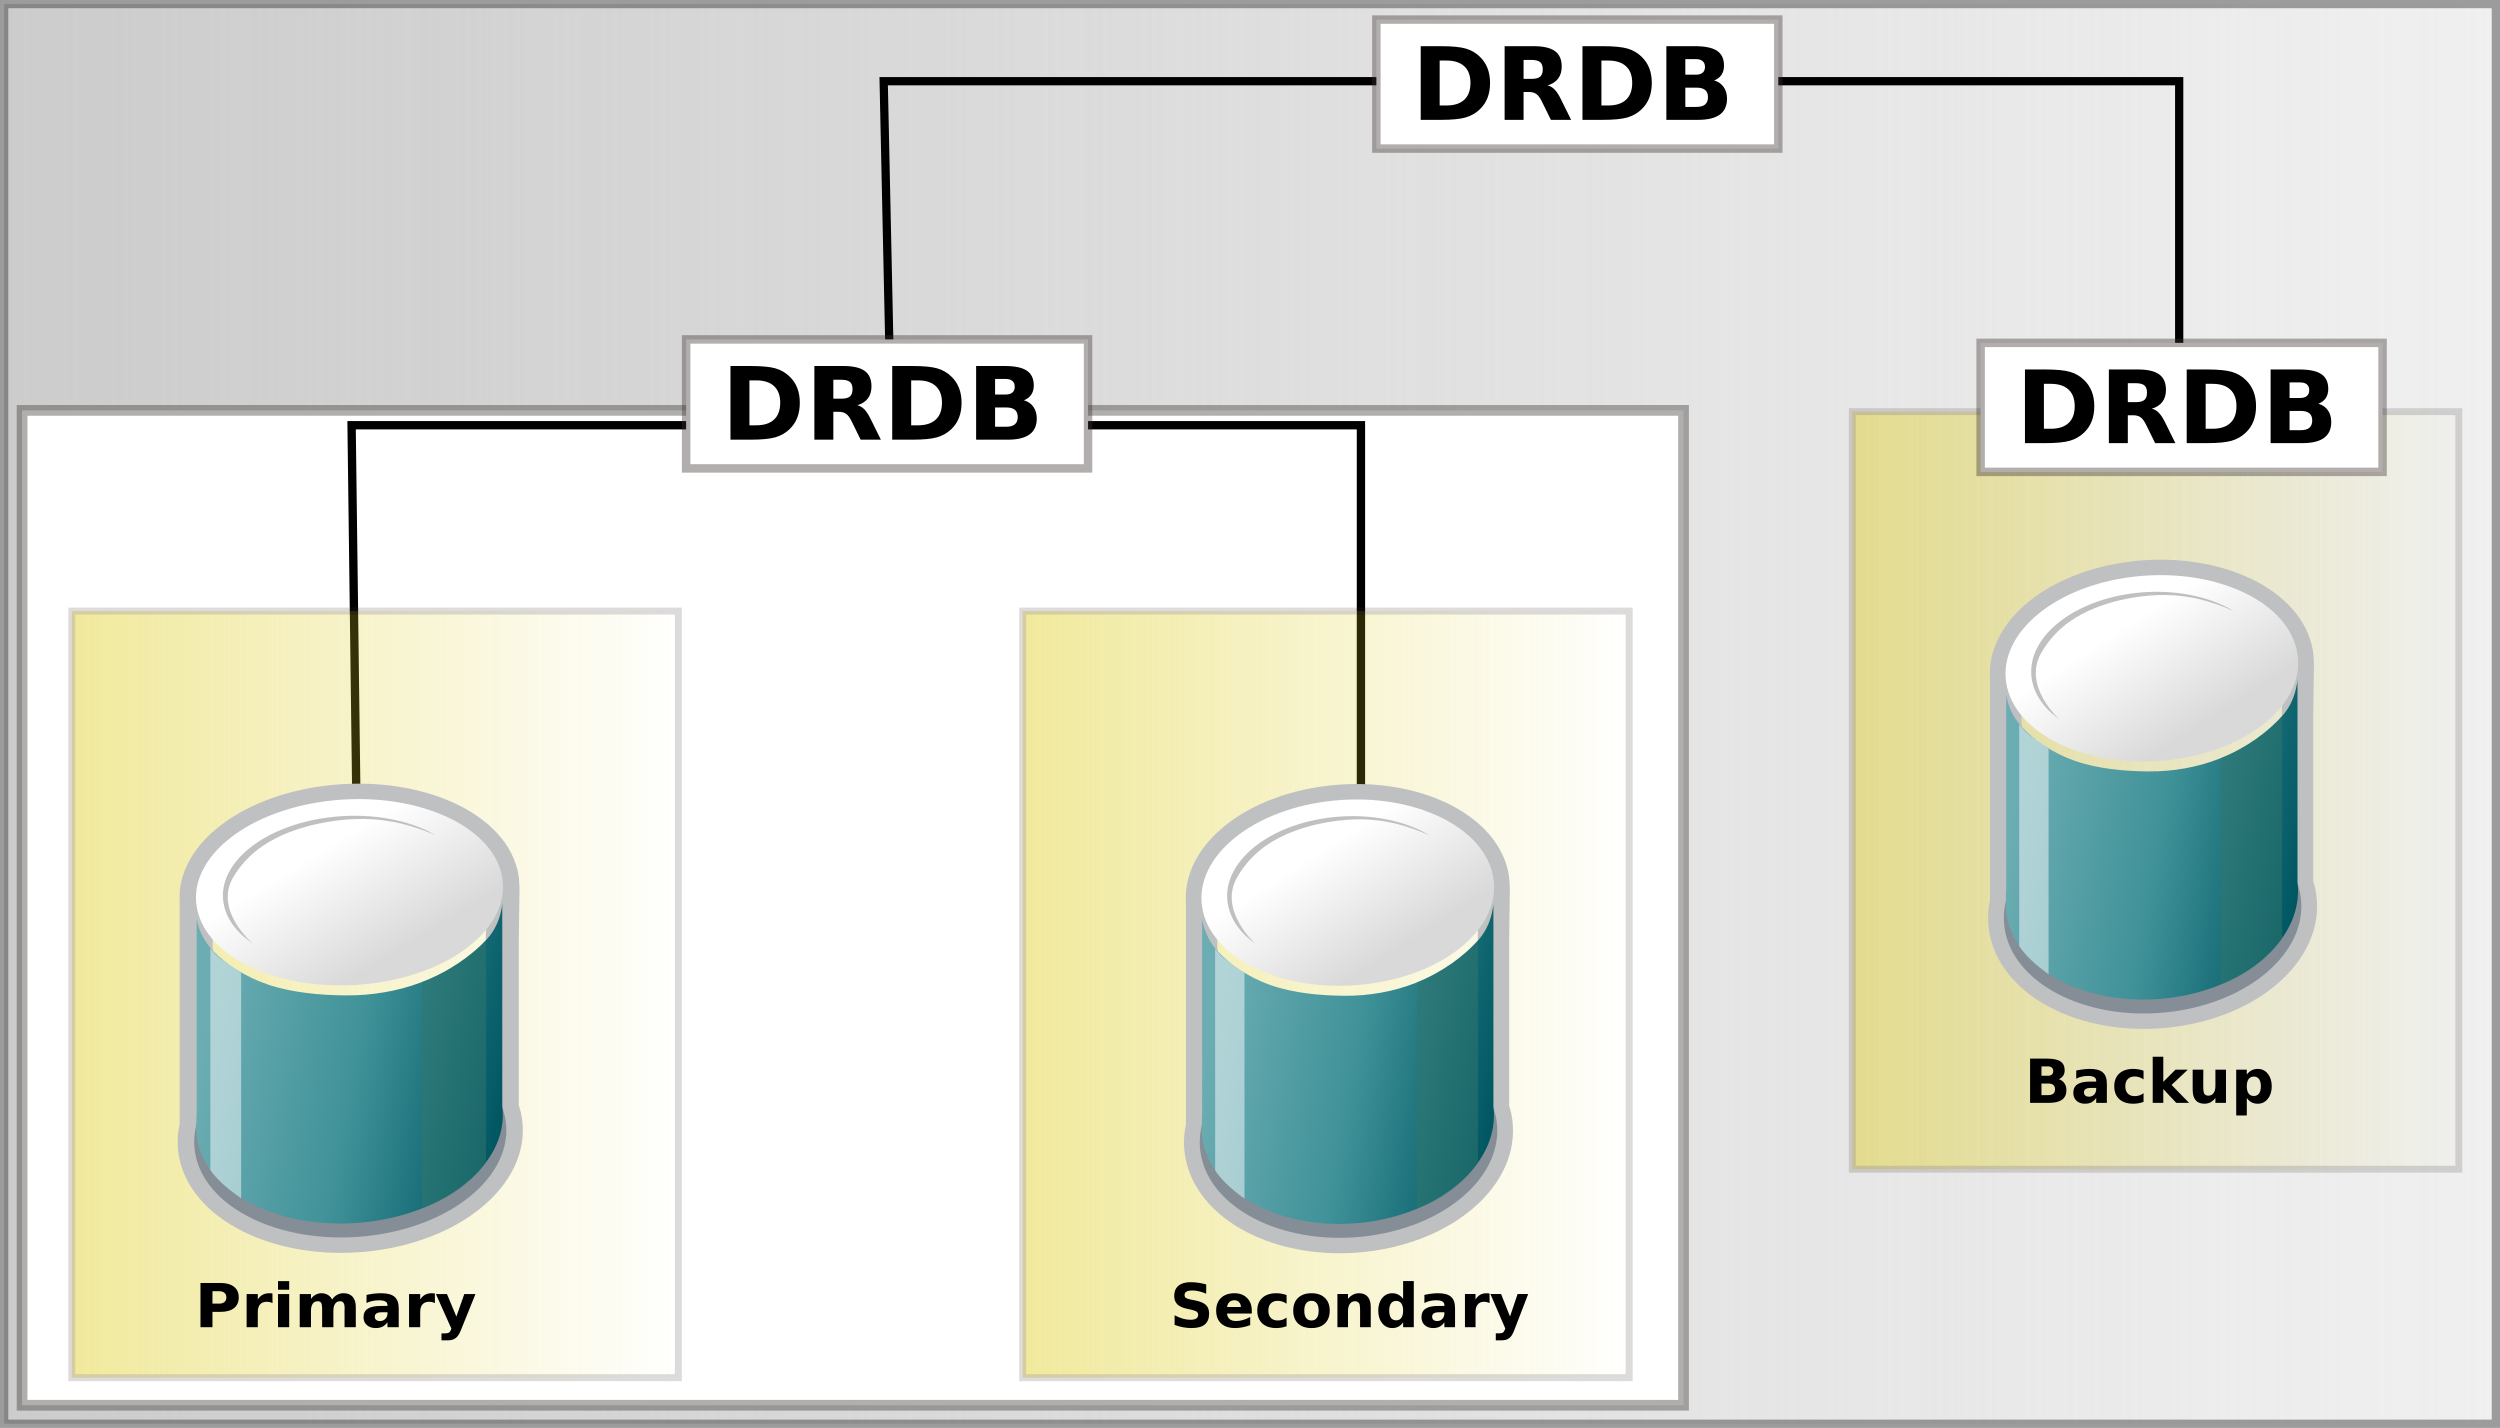
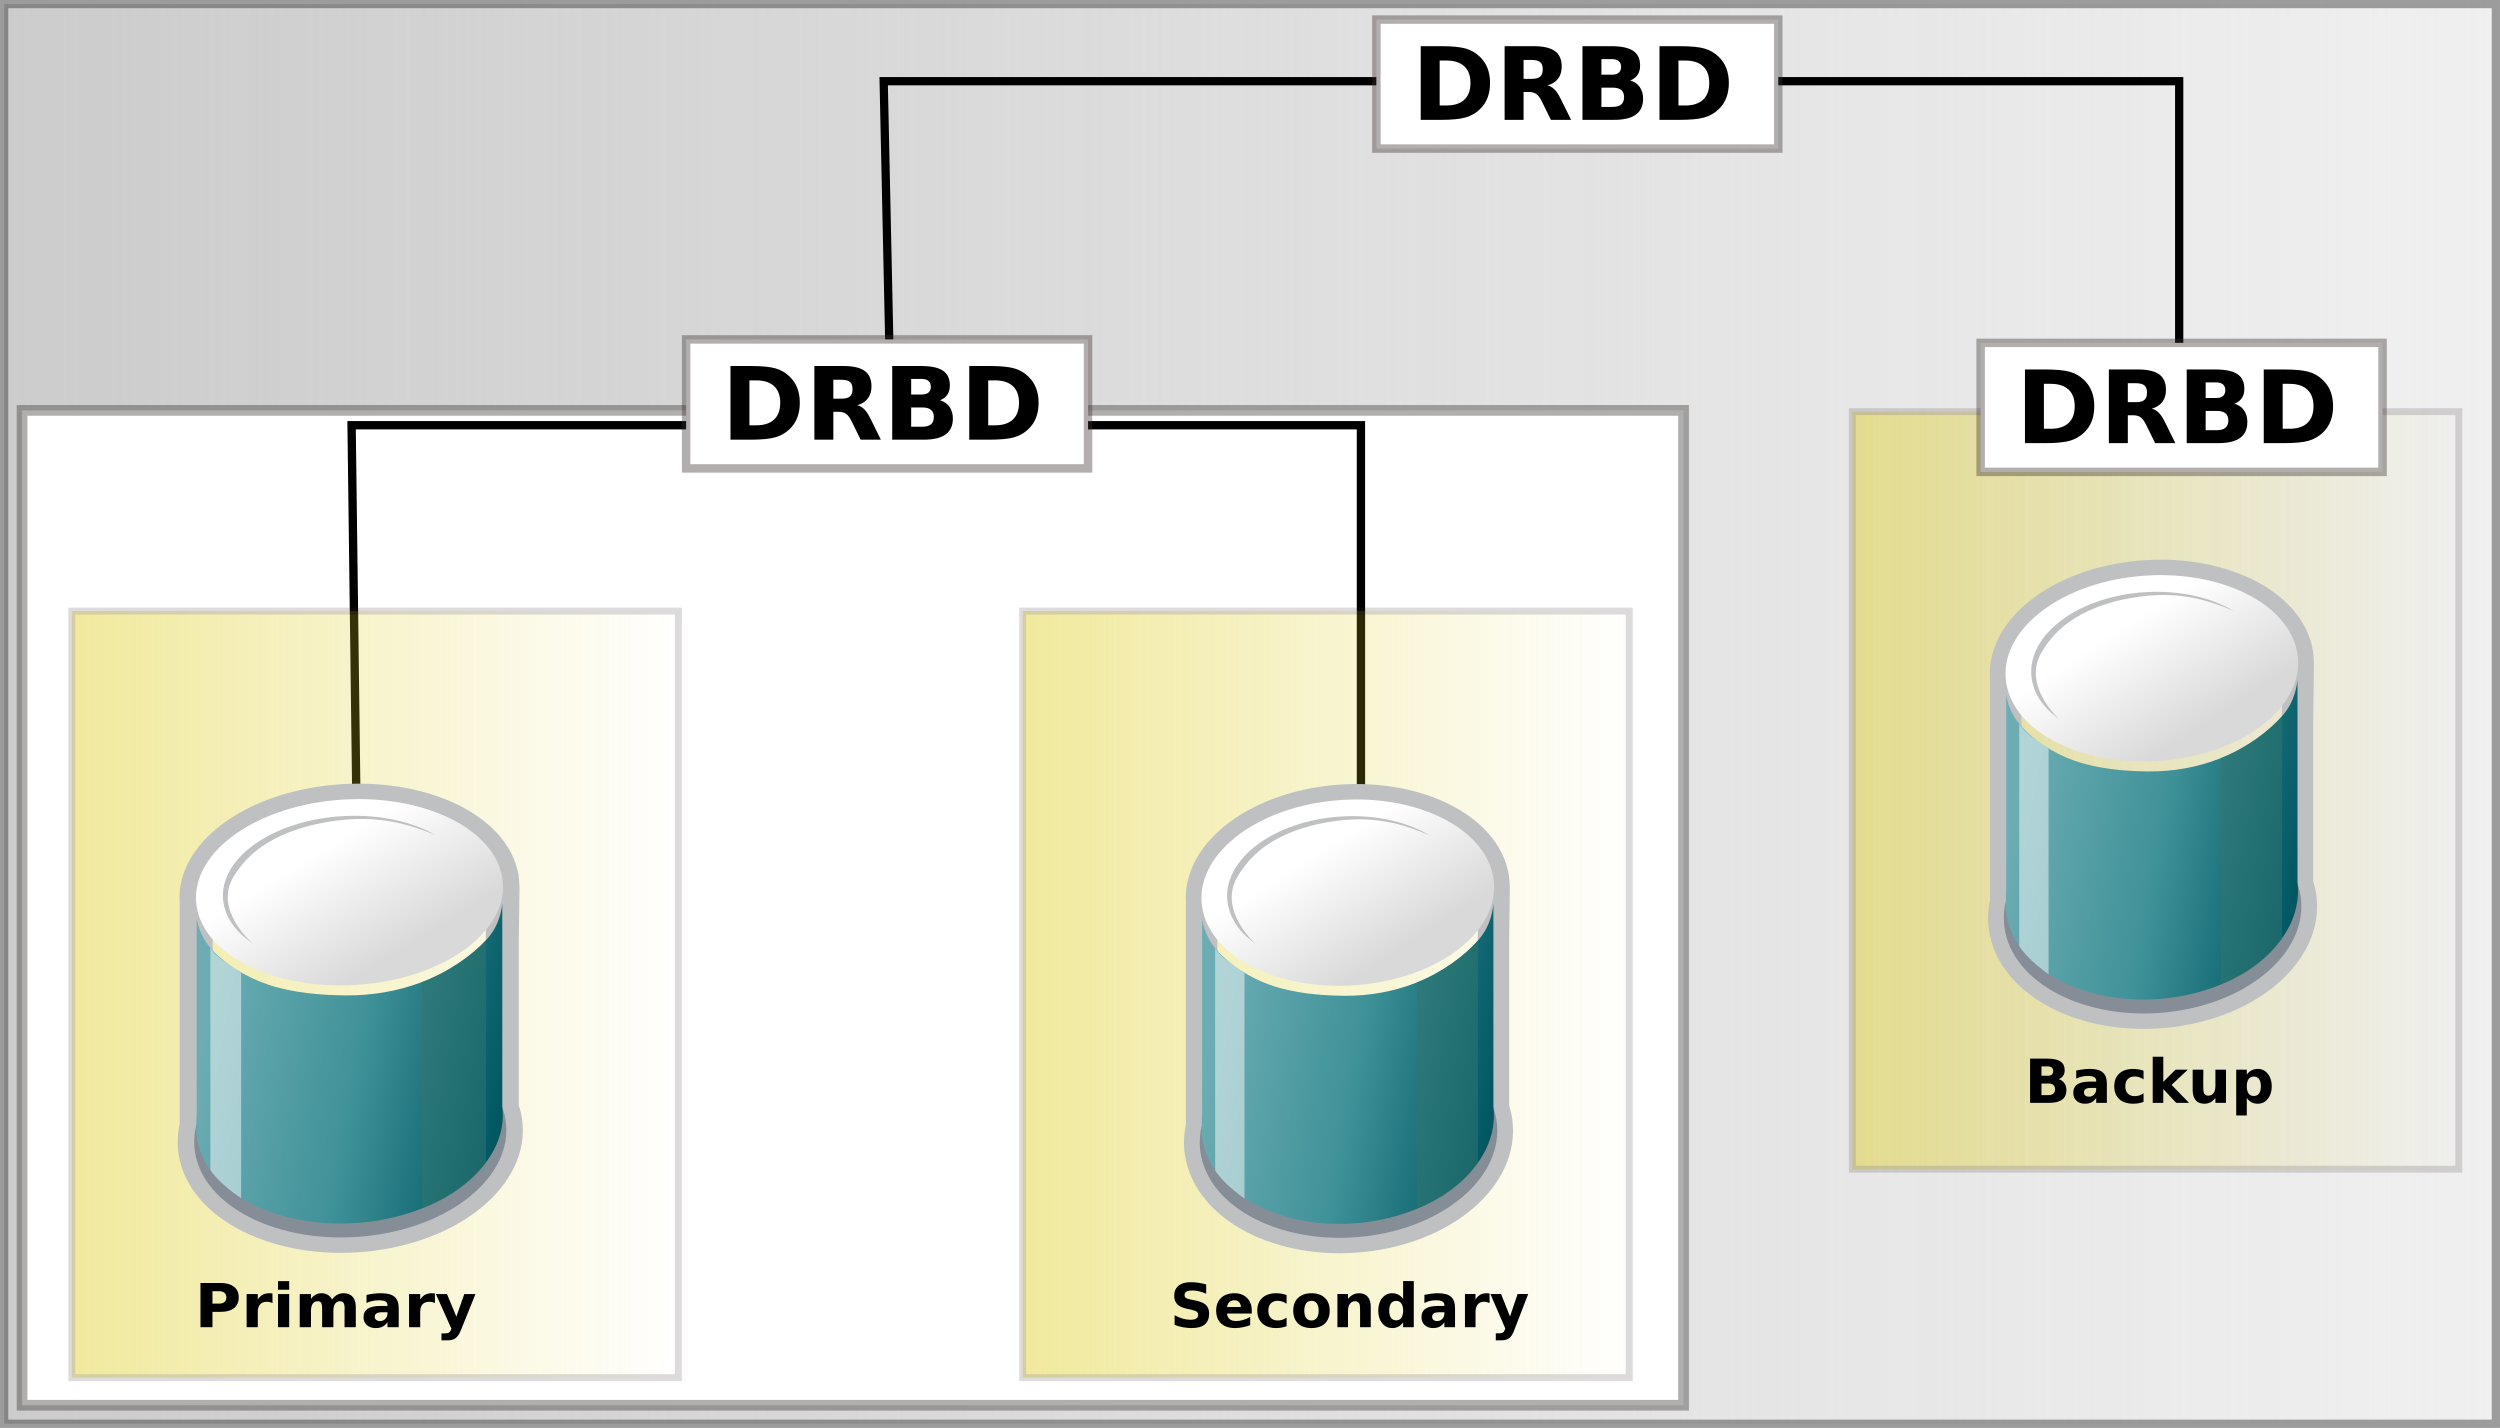
<svg xmlns="http://www.w3.org/2000/svg" xmlns:xlink="http://www.w3.org/1999/xlink" version="1.2" width="494.656" height="282.531" id="svg2">
  <defs id="defs4">
    <linearGradient id="linearGradient6430">
      <stop offset="0" style="stop-color:#cccccc;stop-opacity:1" id="stop6432" />
      <stop offset="1" style="stop-color:#cccccc;stop-opacity:0" id="stop6434" />
    </linearGradient>
    <linearGradient id="linearGradient6363">
      <stop offset="0" style="stop-color:#808000;stop-opacity:1" id="stop6365" />
      <stop offset="1" style="stop-color:#808000;stop-opacity:0" id="stop6367" />
    </linearGradient>
    <linearGradient id="linearGradient4055">
      <stop offset="0" style="stop-color:#000000;stop-opacity:1" id="stop4057" />
    </linearGradient>
    <linearGradient id="linearGradient14946">
      <stop offset="0" style="stop-color:#000000;stop-opacity:1" id="stop14948" />
      <stop offset="1" style="stop-color:#000000;stop-opacity:0" id="stop14950" />
    </linearGradient>
    <linearGradient id="linearGradient14862">
      <stop offset="0" style="stop-color:#decd1f;stop-opacity:1" id="stop14864" />
      <stop offset="1" style="stop-color:#decd1f;stop-opacity:0" id="stop14866" />
    </linearGradient>
    <linearGradient id="linearGradient14852">
      <stop offset="0" style="stop-color:#decd1f;stop-opacity:1" id="stop14854" />
      <stop offset="1" style="stop-color:#decd1f;stop-opacity:0" id="stop14856" />
    </linearGradient>
    <linearGradient id="linearGradient13113">
      <stop offset="0" style="stop-color:#393231;stop-opacity:1" id="stop13115" />
      <stop offset="1" style="stop-color:#393231;stop-opacity:0" id="stop13117" />
    </linearGradient>
    <linearGradient id="linearGradient12738">
      <stop offset="0" style="stop-color:#000000;stop-opacity:1" id="stop12740" />
    </linearGradient>
    <linearGradient id="linearGradient4685">
      <stop offset="0" style="stop-color:#000000;stop-opacity:1" id="stop4687" />
      <stop offset="1" style="stop-color:#000000;stop-opacity:0" id="stop4689" />
    </linearGradient>
    <marker style="overflow:visible" id="marker4741" orient="auto" refY="0" refX="0">
      <path style="font-size:12px;fill-rule:evenodd;stroke-width:0.625;stroke-linejoin:round" id="path4505" transform="matrix(-1.1,0,0,-1.1,-1.1,0)" d="M 8.719,4.034 -2.207,0.016 8.719,-4.002 c -1.745,2.372 -1.735,5.617 -6e-7,8.035 z" />
    </marker>
    <linearGradient id="linearGradient6317">
      <stop offset="0" style="stop-color:#000000;stop-opacity:1" id="stop6319" />
    </linearGradient>
    <marker style="overflow:visible" id="Arrow2Lend" orient="auto" refY="0" refX="0">
      <path style="fill-rule:evenodd;stroke-width:0.625;stroke-linejoin:round" id="path4446" transform="matrix(-1.1,0,0,-1.1,-1.1,0)" d="M 8.719,4.034 -2.207,0.016 8.719,-4.002 c -1.745,2.372 -1.735,5.617 -6e-7,8.035 z" />
    </marker>
    <marker style="overflow:visible" id="Arrow2Lendh" orient="auto" refY="0" refX="0">
      <path style="fill:#eb001d;fill-rule:evenodd;stroke:#eb001d;stroke-width:0.625;stroke-linejoin:round" id="path6876" transform="matrix(-1.1,0,0,-1.1,-1.1,0)" d="M 8.719,4.034 -2.207,0.016 8.719,-4.002 c -1.745,2.372 -1.735,5.617 -6e-7,8.035 z" />
    </marker>
    <marker style="overflow:visible" id="Arrow2Lendhp" orient="auto" refY="0" refX="0">
      <path style="fill:#eb1e51;fill-rule:evenodd;stroke:#eb1e51;stroke-width:0.625;stroke-linejoin:round" id="path7121" transform="matrix(-1.1,0,0,-1.1,-1.1,0)" d="M 8.719,4.034 -2.207,0.016 8.719,-4.002 c -1.745,2.372 -1.735,5.617 -6e-7,8.035 z" />
    </marker>
    <marker style="overflow:visible" id="Arrow2Lendhpx" orient="auto" refY="0" refX="0">
      <path style="fill:#ff0000;fill-rule:evenodd;stroke:#ff0000;stroke-width:0.625;stroke-linejoin:round" id="path3122" transform="matrix(-1.1,0,0,-1.1,-1.1,0)" d="M 8.719,4.034 -2.207,0.016 8.719,-4.002 c -1.745,2.372 -1.735,5.617 -6e-7,8.035 z" />
    </marker>
    <marker style="overflow:visible" id="Arrow2Lendhpxl" orient="auto" refY="0" refX="0">
      <path style="fill:#008e00;fill-rule:evenodd;stroke:#008e00;stroke-width:0.625;stroke-linejoin:round" id="path6109" transform="matrix(-1.1,0,0,-1.1,-1.1,0)" d="M 8.719,4.034 -2.207,0.016 8.719,-4.002 c -1.745,2.372 -1.735,5.617 -6e-7,8.035 z" />
    </marker>
    <marker style="overflow:visible" id="Arrow2Lendhpxi" orient="auto" refY="0" refX="0">
      <path style="fill:#007600;fill-rule:evenodd;stroke:#007600;stroke-width:0.625;stroke-linejoin:round" id="path6834" transform="matrix(-1.1,0,0,-1.1,-1.1,0)" d="M 8.719,4.034 -2.207,0.016 8.719,-4.002 c -1.745,2.372 -1.735,5.617 -6e-7,8.035 z" />
    </marker>
    <linearGradient gradientUnits="userSpaceOnUse" xlink:href="#linearGradient4685" id="linearGradient4695" y2="557.162" x2="251.25" y1="557.162" x1="83.083" />
    <linearGradient gradientUnits="userSpaceOnUse" id="SVGID_29_" y2="275.703" x2="456.949" y1="272.597" x1="438.562">
      <stop offset="0" style="stop-color:#6badb3;stop-opacity:1" id="stop12283" />
      <stop offset="0.517" style="stop-color:#3f9198;stop-opacity:1" id="stop12285" />
      <stop offset="1" style="stop-color:#005762;stop-opacity:1" id="stop12287" />
    </linearGradient>
    <linearGradient gradientUnits="userSpaceOnUse" id="SVGID_30_" y2="271.403" x2="452.468" y1="260.909" x1="445.584">
      <stop offset="0" style="stop-color:#ffffff;stop-opacity:1" id="stop12292" />
      <stop offset="0.646" style="stop-color:#d8d9d8;stop-opacity:1" id="stop12294" />
    </linearGradient>
    <linearGradient gradientUnits="userSpaceOnUse" xlink:href="#SVGID_29_" id="linearGradient12522" y2="275.703" x2="456.949" y1="272.597" x1="438.562" />
    <linearGradient gradientUnits="userSpaceOnUse" xlink:href="#SVGID_30_" id="linearGradient12524" y2="271.403" x2="452.468" y1="260.909" x1="445.584" />
    <linearGradient gradientUnits="userSpaceOnUse" id="SVGID_29_-4" y2="275.703" x2="456.949" y1="272.597" x1="438.562">
      <stop offset="0" style="stop-color:#6badb3;stop-opacity:1" id="stop12283-0" />
      <stop offset="0.517" style="stop-color:#3f9198;stop-opacity:1" id="stop12285-0" />
      <stop offset="1" style="stop-color:#005762;stop-opacity:1" id="stop12287-7" />
    </linearGradient>
    <linearGradient gradientUnits="userSpaceOnUse" id="SVGID_30_-6" y2="271.403" x2="452.468" y1="260.909" x1="445.584">
      <stop offset="0" style="stop-color:#ffffff;stop-opacity:1" id="stop12292-8" />
      <stop offset="0.646" style="stop-color:#d8d9d8;stop-opacity:1" id="stop12294-8" />
    </linearGradient>
    <linearGradient gradientUnits="userSpaceOnUse" id="SVGID_29_-0" y2="275.703" x2="456.949" y1="272.597" x1="438.562">
      <stop offset="0" style="stop-color:#6badb3;stop-opacity:1" id="stop12283-3" />
      <stop offset="0.517" style="stop-color:#3f9198;stop-opacity:1" id="stop12285-8" />
      <stop offset="1" style="stop-color:#005762;stop-opacity:1" id="stop12287-4" />
    </linearGradient>
    <linearGradient gradientUnits="userSpaceOnUse" id="SVGID_30_-9" y2="271.403" x2="452.468" y1="260.909" x1="445.584">
      <stop offset="0" style="stop-color:#ffffff;stop-opacity:1" id="stop12292-81" />
      <stop offset="0.646" style="stop-color:#d8d9d8;stop-opacity:1" id="stop12294-9" />
    </linearGradient>
    <linearGradient gradientUnits="userSpaceOnUse" xlink:href="#SVGID_29_-5" id="linearGradient12522-0" y2="275.703" x2="456.949" y1="272.597" x1="438.562" />
    <linearGradient gradientUnits="userSpaceOnUse" id="SVGID_29_-5" y2="275.703" x2="456.949" y1="272.597" x1="438.562">
      <stop offset="0" style="stop-color:#6badb3;stop-opacity:1" id="stop12283-03" />
      <stop offset="0.517" style="stop-color:#3f9198;stop-opacity:1" id="stop12285-4" />
      <stop offset="1" style="stop-color:#005762;stop-opacity:1" id="stop12287-46" />
    </linearGradient>
    <linearGradient gradientUnits="userSpaceOnUse" xlink:href="#SVGID_30_-3" id="linearGradient12524-9" y2="271.403" x2="452.468" y1="260.909" x1="445.584" />
    <linearGradient gradientUnits="userSpaceOnUse" id="SVGID_30_-3" y2="271.403" x2="452.468" y1="260.909" x1="445.584">
      <stop offset="0" style="stop-color:#ffffff;stop-opacity:1" id="stop12292-6" />
      <stop offset="0.646" style="stop-color:#d8d9d8;stop-opacity:1" id="stop12294-4" />
    </linearGradient>
    <linearGradient gradientUnits="userSpaceOnUse" xlink:href="#linearGradient13113" id="linearGradient13119" y2="558.75" x2="196.1" y1="558.75" x1="73.9" />
    <linearGradient gradientUnits="userSpaceOnUse" xlink:href="#linearGradient14852" id="linearGradient14858" y2="558.75" x2="195.837" y1="558.75" x1="89.162" />
    <linearGradient gradientTransform="translate(157.9688,-151.4699)" gradientUnits="userSpaceOnUse" xlink:href="#linearGradient14862" id="linearGradient14868" y2="563.75" x2="215.837" y1="563.75" x1="94.162" />
    <linearGradient gradientTransform="translate(178,-1)" gradientUnits="userSpaceOnUse" xlink:href="#linearGradient14862-7" id="linearGradient14868-3" y2="563.75" x2="215.837" y1="563.75" x1="94.162" />
    <linearGradient id="linearGradient14862-7">
      <stop offset="0" style="stop-color:#decd1f;stop-opacity:1" id="stop14864-8" />
      <stop offset="1" style="stop-color:#decd1f;stop-opacity:0" id="stop14866-4" />
    </linearGradient>
    <linearGradient gradientTransform="translate(-42.03125,-169.2188)" gradientUnits="userSpaceOnUse" xlink:href="#linearGradient14862-7" id="linearGradient14885" y2="563.75" x2="215.837" y1="563.75" x1="94.162" />
    <linearGradient gradientTransform="translate(-59.65625,-434.9688)" gradientUnits="userSpaceOnUse" xlink:href="#linearGradient6363" id="linearGradient6369" y2="426.25" x2="501.024" y1="426.25" x1="28.977" />
    <linearGradient gradientTransform="matrix(0.9098781,0,0,0.9366882,-25.10495,-119.3392)" gradientUnits="userSpaceOnUse" xlink:href="#linearGradient6430" id="linearGradient6436" y2="448.25" x2="644.72" y1="448.25" x1="33.28" />
    <linearGradient gradientUnits="userSpaceOnUse" xlink:href="#SVGID_29_" id="linearGradient7225" y2="275.703" x2="456.949" y1="272.597" x1="438.562" />
    <linearGradient gradientUnits="userSpaceOnUse" xlink:href="#SVGID_30_" id="linearGradient7227" y2="271.403" x2="452.468" y1="260.909" x1="445.584" />
    <linearGradient gradientTransform="translate(157.9688,-170.2188)" gradientUnits="userSpaceOnUse" xlink:href="#linearGradient14862-3" id="linearGradient14868-8" y2="563.75" x2="215.837" y1="563.75" x1="94.162" />
    <linearGradient id="linearGradient14862-3">
      <stop offset="0" style="stop-color:#decd1f;stop-opacity:1" id="stop14864-9" />
      <stop offset="1" style="stop-color:#decd1f;stop-opacity:0" id="stop14866-5" />
    </linearGradient>
    <linearGradient gradientTransform="matrix(0.9098781,0,0,0.9366882,-25.10495,-119.3392)" gradientUnits="userSpaceOnUse" xlink:href="#linearGradient6430-2" id="linearGradient6436-9" y2="448.25" x2="644.72" y1="448.25" x1="33.28" />
    <linearGradient id="linearGradient6430-2">
      <stop offset="0" style="stop-color:#cccccc;stop-opacity:1" id="stop6432-7" />
      <stop offset="1" style="stop-color:#cccccc;stop-opacity:0" id="stop6434-7" />
    </linearGradient>
    <linearGradient y2="448.25" x2="644.72" y1="448.25" x1="33.28" gradientTransform="matrix(0.8096799,0,0,0.5136223,4.470787,180.7752)" gradientUnits="userSpaceOnUse" id="linearGradient39351" xlink:href="#linearGradient6430-2" />
    <linearGradient y2="563.75" x2="215.837" y1="563.75" x1="94.162" gradientTransform="matrix(1,0,0,0.722227,-42.03125,18.62523)" gradientUnits="userSpaceOnUse" id="linearGradient10746-4" xlink:href="#linearGradient14862-7-1" />
    <linearGradient id="linearGradient14862-7-1">
      <stop offset="0" style="stop-color:#decd1f;stop-opacity:1" id="stop14864-8-0" />
      <stop offset="1" style="stop-color:#decd1f;stop-opacity:0" id="stop14866-4-4" />
    </linearGradient>
    <linearGradient y2="275.703" x2="456.949" y1="272.597" x1="438.562" gradientUnits="userSpaceOnUse" id="linearGradient10742-0" xlink:href="#SVGID_29_-9" />
    <linearGradient gradientUnits="userSpaceOnUse" id="SVGID_29_-9" y2="275.703" x2="456.949" y1="272.597" x1="438.562">
      <stop offset="0" style="stop-color:#6badb3;stop-opacity:1" id="stop12283-9" />
      <stop offset="0.517" style="stop-color:#3f9198;stop-opacity:1" id="stop12285-5" />
      <stop offset="1" style="stop-color:#005762;stop-opacity:1" id="stop12287-3" />
    </linearGradient>
    <linearGradient y2="271.403" x2="452.468" y1="260.909" x1="445.584" gradientUnits="userSpaceOnUse" id="linearGradient10744-8" xlink:href="#SVGID_30_-7" />
    <linearGradient gradientUnits="userSpaceOnUse" id="SVGID_30_-7" y2="271.403" x2="452.468" y1="260.909" x1="445.584">
      <stop offset="0" style="stop-color:#ffffff;stop-opacity:1" id="stop12292-2" />
      <stop offset="0.646" style="stop-color:#d8d9d8;stop-opacity:1" id="stop12294-3" />
    </linearGradient>
    <linearGradient gradientUnits="userSpaceOnUse" id="linearGradient39395" y2="275.703" x2="456.949" y1="272.597" x1="438.562">
      <stop offset="0" style="stop-color:#6badb3;stop-opacity:1" id="stop39397" />
      <stop offset="0.517" style="stop-color:#3f9198;stop-opacity:1" id="stop39399" />
      <stop offset="1" style="stop-color:#005762;stop-opacity:1" id="stop39401" />
    </linearGradient>
    <linearGradient gradientUnits="userSpaceOnUse" id="linearGradient39404" y2="271.403" x2="452.468" y1="260.909" x1="445.584">
      <stop offset="0" style="stop-color:#ffffff;stop-opacity:1" id="stop39406" />
      <stop offset="0.646" style="stop-color:#d8d9d8;stop-opacity:1" id="stop39408" />
    </linearGradient>
    <linearGradient gradientUnits="userSpaceOnUse" xlink:href="#SVGID_29_-5-4" id="linearGradient12522-0-0" y2="275.703" x2="456.949" y1="272.597" x1="438.562" />
    <linearGradient gradientUnits="userSpaceOnUse" id="SVGID_29_-5-4" y2="275.703" x2="456.949" y1="272.597" x1="438.562">
      <stop offset="0" style="stop-color:#6badb3;stop-opacity:1" id="stop12283-03-2" />
      <stop offset="0.517" style="stop-color:#3f9198;stop-opacity:1" id="stop12285-4-1" />
      <stop offset="1" style="stop-color:#005762;stop-opacity:1" id="stop12287-46-5" />
    </linearGradient>
    <linearGradient gradientUnits="userSpaceOnUse" xlink:href="#SVGID_30_-3-1" id="linearGradient12524-9-3" y2="271.403" x2="452.468" y1="260.909" x1="445.584" />
    <linearGradient gradientUnits="userSpaceOnUse" id="SVGID_30_-3-1" y2="271.403" x2="452.468" y1="260.909" x1="445.584">
      <stop offset="0" style="stop-color:#ffffff;stop-opacity:1" id="stop12292-6-8" />
      <stop offset="0.646" style="stop-color:#d8d9d8;stop-opacity:1" id="stop12294-4-2" />
    </linearGradient>
    <linearGradient xlink:href="#linearGradient14862-3-0" id="linearGradient10763-8" gradientUnits="userSpaceOnUse" gradientTransform="matrix(1,0,0,0.6741408,-49.15907,86.45095)" x1="94.162" y1="563.75" x2="215.837" y2="563.75" />
    <linearGradient id="linearGradient14862-3-0">
      <stop offset="0" style="stop-color:#decd1f;stop-opacity:1" id="stop14864-9-3" />
      <stop offset="1" style="stop-color:#decd1f;stop-opacity:0" id="stop14866-5-8" />
    </linearGradient>
    <linearGradient gradientTransform="translate(157.9688,-151.4699)" gradientUnits="userSpaceOnUse" xlink:href="#linearGradient14862-2" id="linearGradient14868-5" y2="563.75" x2="215.837" y1="563.75" x1="94.162" />
    <linearGradient id="linearGradient14862-2">
      <stop offset="0" style="stop-color:#decd1f;stop-opacity:1" id="stop14864-7" />
      <stop offset="1" style="stop-color:#decd1f;stop-opacity:0" id="stop14866-9" />
    </linearGradient>
    <linearGradient y2="563.75" x2="215.837" y1="563.75" x1="94.162" gradientTransform="matrix(1,0,0,0.6741408,138.9759,86.45096)" gradientUnits="userSpaceOnUse" id="linearGradient39750" xlink:href="#linearGradient14862-2" />
    <linearGradient xlink:href="#SVGID_29_-5-4" id="linearGradient39910" gradientUnits="userSpaceOnUse" x1="438.562" y1="272.597" x2="456.949" y2="275.703" />
    <linearGradient xlink:href="#SVGID_30_-3-1" id="linearGradient39912" gradientUnits="userSpaceOnUse" x1="445.584" y1="260.909" x2="452.468" y2="271.403" />
    <linearGradient xlink:href="#SVGID_29_-9" id="linearGradient39914" gradientUnits="userSpaceOnUse" x1="438.562" y1="272.597" x2="456.949" y2="275.703" />
    <linearGradient xlink:href="#SVGID_30_-7" id="linearGradient39916" gradientUnits="userSpaceOnUse" x1="445.584" y1="260.909" x2="452.468" y2="271.403" />
    <linearGradient xlink:href="#SVGID_29_-9" id="linearGradient39975" gradientUnits="userSpaceOnUse" x1="438.562" y1="272.597" x2="456.949" y2="275.703" />
    <linearGradient xlink:href="#SVGID_30_-7" id="linearGradient39977" gradientUnits="userSpaceOnUse" x1="445.584" y1="260.909" x2="452.468" y2="271.403" />
    <linearGradient xlink:href="#linearGradient14862-7-1" id="linearGradient40003" gradientUnits="userSpaceOnUse" gradientTransform="matrix(1,0,0,0.6661999,303.135,50.57845)" x1="94.162" y1="563.75" x2="215.837" y2="563.75" />
    <linearGradient xlink:href="#SVGID_29_-5-4-1" id="linearGradient39910-7" gradientUnits="userSpaceOnUse" x1="438.562" y1="272.597" x2="456.949" y2="275.703" />
    <linearGradient gradientUnits="userSpaceOnUse" id="SVGID_29_-5-4-1" y2="275.703" x2="456.949" y1="272.597" x1="438.562">
      <stop offset="0" style="stop-color:#6badb3;stop-opacity:1" id="stop12283-03-2-3" />
      <stop offset="0.517" style="stop-color:#3f9198;stop-opacity:1" id="stop12285-4-1-5" />
      <stop offset="1" style="stop-color:#005762;stop-opacity:1" id="stop12287-46-5-8" />
    </linearGradient>
    <linearGradient xlink:href="#SVGID_30_-3-1-0" id="linearGradient39912-5" gradientUnits="userSpaceOnUse" x1="445.584" y1="260.909" x2="452.468" y2="271.403" />
    <linearGradient gradientUnits="userSpaceOnUse" id="SVGID_30_-3-1-0" y2="271.403" x2="452.468" y1="260.909" x1="445.584">
      <stop offset="0" style="stop-color:#ffffff;stop-opacity:1" id="stop12292-6-8-2" />
      <stop offset="0.646" style="stop-color:#d8d9d8;stop-opacity:1" id="stop12294-4-2-4" />
    </linearGradient>
  </defs>
  <flowRoot style="font-size:12px;font-style:normal;font-variant:normal;font-weight:normal;font-stretch:normal;text-align:start;line-height:130%;letter-spacing:0px;word-spacing:0px;writing-mode:lr-tb;text-anchor:start;fill:#000000;fill-opacity:1;stroke:none;font-family:Courier;-inkscape-font-specification:Courier" xml:space="preserve" id="flowRoot12674" transform="translate(-59.65625,-434.9688)">
    <flowRegion id="flowRegion12676">
      <rect id="rect12678" y="433.228" x="57.644" height="37.468" width="181.578" />
    </flowRegion>
    <flowPara id="flowPara12680" />
  </flowRoot>
  <flowRoot style="font-size:12px;font-style:normal;font-variant:normal;font-weight:normal;font-stretch:normal;text-align:start;line-height:130%;letter-spacing:0px;word-spacing:0px;writing-mode:lr-tb;text-anchor:start;fill:#000000;fill-opacity:1;stroke:none;font-family:Courier;-inkscape-font-specification:Courier" xml:space="preserve" id="flowRoot12682" transform="matrix(10.34438,0,0,2.564094,-566.3133,-1137.133)">
    <flowRegion id="flowRegion12684">
      <rect id="rect12686" y="444.757" x="53.801" height="24.018" width="142.188" />
    </flowRegion>
    <flowPara id="flowPara12688" />
  </flowRoot>
  <rect style="fill:none;stroke:#393231;stroke-width:1.31;stroke-miterlimit:4;stroke-opacity:0;stroke-dasharray:none" id="rect12724-5-6" y="-91.893" x="239.229" height="28.536" width="83.557" />
  <rect style="opacity:0;fill:#000000;fill-opacity:0;fill-rule:nonzero;stroke:#393231;stroke-opacity:0.392" id="rect5525" y="-158.036" x="-31.114" height="36.829" width="83.787" />
  <rect style="opacity:0;fill:url(#linearGradient6369);fill-opacity:1;fill-rule:nonzero;stroke:#393231;stroke-width:2.047;stroke-miterlimit:4;stroke-opacity:0.392;stroke-dasharray:none" id="rect6353" y="-298.719" x="-29.656" height="580" width="470" />
  <rect style="opacity:0;fill:#808080;fill-opacity:1;fill-rule:nonzero;stroke:#808000;stroke-width:2.047;stroke-miterlimit:4;stroke-opacity:0.392;stroke-dasharray:none" id="rect6371" y="-278.719" x="-39.656" height="560" width="520" />
  <rect style="opacity:0;fill:#808080;fill-opacity:0.392;fill-rule:nonzero;stroke:#808000;stroke-width:2.047;stroke-miterlimit:4;stroke-opacity:0.392;stroke-dasharray:none" id="rect6386" y="-268.719" x="30.344" height="70" width="60" />
  <text style="font-size:12px;font-style:normal;font-variant:normal;font-weight:bold;font-stretch:normal;text-align:start;line-height:130%;letter-spacing:0px;word-spacing:0px;writing-mode:lr-tb;text-anchor:start;fill:#000000;fill-opacity:1;stroke:none;font-family:DejaVu Sans;-inkscape-font-specification:DejaVu Sans Bold" xml:space="preserve" id="text6450" y="-163.219" x="23.844">
    <tspan id="tspan6454" y="-163.219" x="23.844" />
  </text>
  <g style="display:inline" id="layer1" transform="translate(-31.625,-269.75)">
    <rect style="fill:url(#linearGradient39351);fill-opacity:1;fill-rule:nonzero;stroke:#1a1a1a;stroke-width:1.636;stroke-miterlimit:4;stroke-opacity:0.392;stroke-dasharray:none" id="rect6388" y="270.556" x="32.444" height="280.901" width="493.016" />
  </g>
  <rect style="fill:#ffffff;fill-opacity:1;stroke:#393231;stroke-width:2.121;stroke-miterlimit:4;stroke-opacity:0.392;stroke-dasharray:none;stroke-dashoffset:0" id="rect14910" y="81.198" x="4.369" height="196.85" width="328.741" />
  <g id="layer2" style="display:inline" transform="translate(-31.625,-269.75)">
    <rect style="opacity:0.442;fill:url(#linearGradient40003);fill-opacity:1;fill-rule:nonzero;stroke:#393231;stroke-width:1.367;stroke-miterlimit:4;stroke-opacity:0.392;stroke-dasharray:none;stroke-dashoffset:0" id="rect14860-6" y="351.201" x="398.135" height="149.895" width="120" />
    <path id="path39326-3" d="m 208.044,359.074 -1.573,-73.254 256.334,0 0,73.254" style="fill:none;stroke:#000000;stroke-width:1.633px;stroke-linecap:butt;stroke-linejoin:miter;stroke-opacity:1;display:inline" />
    <path id="path39326" d="m 102.416,449.578 -1.225,-95.691 199.713,0 0,95.691" style="fill:none;stroke:#000000;stroke-width:1.648px;stroke-linecap:butt;stroke-linejoin:miter;stroke-opacity:1" />
    <rect style="opacity:0.442;fill:url(#linearGradient10763-8);fill-opacity:1;fill-rule:nonzero;stroke:#393231;stroke-width:1.375;stroke-miterlimit:4;stroke-opacity:0.392;stroke-dasharray:none;stroke-dashoffset:0" id="rect14860-0" y="390.657" x="45.841" height="151.682" width="120" />
    <g id="g39868" transform="translate(0,4)">
      <g id="g12923" transform="matrix(3.266283,0,0,3.054428,-1360.454,-362.9391)">
        <path style="fill:none;stroke:#bfc0c1;stroke-width:2;stroke-linecap:round;stroke-linejoin:round" id="path12925" d="m 456.768,278.091 c -0.035,-0.161 -0.086,-0.315 -0.137,-0.471 -0.004,-0.038 -0.002,-0.077 -0.008,-0.115 v -10.738 l 0.045,-3.468 -0.012,0.001 c 0.002,-0.299 -0.02,-0.599 -0.088,-0.899 -0.746,-3.263 -5.469,-5.359 -10.549,-4.681 -4.473,0.596 -7.729,3.14 -7.939,5.966 l 0,0 v 0.005 c -0.012,0.178 -0.012,0.355 0,0.533 v 0.327 0.966 13.251 -11.298 l 0.031,0.023 v 10.408 c 0,0 -0.021,0.381 -0.02,0.828 -0.004,0.012 -0.01,0.024 -0.012,0.038 -0.15,0.648 -0.164,1.318 -0.02,1.99 0.758,3.55 5.559,5.83 10.725,5.094 5.169,-0.736 8.741,-4.212 7.984,-7.76 z" />
        <g id="g12927">
          <path style="fill:#858e96" id="path12929" d="m 456.768,278.091 c 0.758,3.548 -2.814,7.023 -7.982,7.761 -5.166,0.736 -9.967,-1.544 -10.725,-5.094 -0.758,-3.549 2.814,-7.022 7.982,-7.761 5.166,-0.735 9.967,1.545 10.725,5.094 z" />
          <g id="g12931">
            <linearGradient gradientUnits="userSpaceOnUse" id="linearGradient12933" y2="275.703" x2="456.949" y1="272.597" x1="438.562">
              <stop offset="0" style="stop-color:#6badb3;stop-opacity:1" id="stop12935" />
              <stop offset="0.517" style="stop-color:#3f9198;stop-opacity:1" id="stop12937" />
              <stop offset="1" style="stop-color:#005762;stop-opacity:1" id="stop12939" />
            </linearGradient>
            <path style="fill:url(#linearGradient39914)" id="path12941" d="m 456.623,277.505 v -12.796 -0.185 c 0,0 0.01,-0.079 0.014,-0.125 0.006,-0.063 0,-0.061 -0.063,0.315 -0.063,0.366 -0.178,0.79 -0.391,1.212 -0.125,0.247 -0.281,0.494 -0.48,0.729 -0.891,1.056 -2.324,2.134 -4.029,2.823 -1.391,0.563 -2.973,0.844 -4.508,0.832 -1.516,-0.012 -3.238,-0.164 -4.732,-0.701 -1.383,-0.496 -2.566,-1.346 -3.305,-2.152 -0.52,-0.568 -0.803,-1.197 -0.951,-1.781 -0.027,-0.104 -0.068,-0.309 -0.068,-0.309 l 0.002,0.148 V 277.9 c 0,0 -0.076,1.257 0.057,1.898 0.744,3.591 5.467,5.897 10.549,5.152 4.889,-0.715 8.317,-3.998 7.905,-7.445 z" />
            <linearGradient gradientUnits="userSpaceOnUse" id="linearGradient12943" y2="271.403" x2="452.468" y1="260.909" x1="445.584">
              <stop offset="0" style="stop-color:#ffffff;stop-opacity:1" id="stop12945" />
              <stop offset="0.646" style="stop-color:#d8d9d8;stop-opacity:1" id="stop12947" />
            </linearGradient>
            <path style="fill:url(#linearGradient39916)" id="path12949" d="m 456.568,262.401 c 0.746,3.263 -2.77,6.458 -7.852,7.134 -5.082,0.679 -9.805,-1.418 -10.549,-4.68 -0.744,-3.264 2.77,-6.458 7.852,-7.135 5.081,-0.678 9.803,1.418 10.549,4.681 z" />
            <path style="opacity:0.49;fill:#33776e" id="path12951" d="m 455.641,266.746 v 14.388 c -0.826,1.216 -2.201,2.353 -3.887,2.961 v -14.651 c 1.685,-0.609 3.004,-1.763 3.887,-2.698 z" />
            <path style="opacity:0.48;fill:#ffffff" id="path12953" d="m 438.939,281.628 v -14.369 c 0.494,0.661 0.852,0.833 1.865,1.578 v 14.612 c -1.007,-0.737 -1.517,-1.306 -1.865,-1.821 z" />
            <path style="fill:#bfc0c1" id="path12955" d="m 452.164,259.685 c 0.158,0.083 0.457,0.261 0.457,0.261 0,0 -0.928,-0.446 -2.082,-0.755 -0.732,-0.196 -1.563,-0.304 -2.285,-0.312 -1.188,-0.016 -3.102,0.195 -4.891,1.017 -1.168,0.538 -2.271,1.391 -3.025,2.737 -1.219,2.17 1.176,4.322 1.176,4.322 0,0 -0.396,-0.304 -0.572,-0.468 -0.588,-0.555 -0.996,-1.209 -1.162,-1.934 -0.604,-2.643 2.244,-5.229 6.357,-5.778 2.258,-0.3 4.429,0.075 6.027,0.91 z" />
          </g>
        </g>
      </g>
      <text transform="scale(1.024254,0.9763207)" style="font-size:12.291px;font-style:normal;font-variant:normal;font-weight:bold;font-stretch:normal;text-align:start;line-height:130%;letter-spacing:0px;word-spacing:0px;writing-mode:lr-tb;text-anchor:start;fill:#000000;fill-opacity:1;stroke:none;font-family:DejaVu Sans;-inkscape-font-specification:DejaVu Sans Bold" xml:space="preserve" id="text12967" y="541.17" x="68.48">
        <tspan id="tspan12969" y="541.17" x="68.48">Primary</tspan>
      </text>
    </g>
    <rect style="opacity:0.442;fill:url(#linearGradient39750);fill-opacity:1;fill-rule:nonzero;stroke:#393231;stroke-width:1.375;stroke-miterlimit:4;stroke-opacity:0.392;stroke-dasharray:none;stroke-dashoffset:0" id="rect14860" y="390.657" x="233.976" height="151.682" width="120" />
    <g transform="translate(66.14702,-133.0816)" id="g11382" style="fill:#ffffff;fill-opacity:1;stroke:#3b3231;stroke-opacity:0.392">
      <rect style="fill:#ffffff;fill-opacity:1;stroke:#3b3231;stroke-width:1.675;stroke-miterlimit:4;stroke-opacity:0.392;stroke-dasharray:none;stroke-dashoffset:0" id="rect12748-9" y="469.988" x="101.238" height="25.525" width="79.525" />
      <text style="font-size:20px;font-style:normal;font-variant:normal;font-weight:bold;font-stretch:normal;text-align:start;line-height:130%;letter-spacing:0px;word-spacing:0px;writing-mode:lr-tb;text-anchor:start;fill:#000000;fill-opacity:1;stroke:none;font-family:DejaVu Sans;-inkscape-font-specification:DejaVu Sans Bold" xml:space="preserve" id="text12690-1" y="489.832" x="108.169">
-         <tspan id="tspan12692-8" y="489.832" x="108.169" style="fill:#000000;fill-opacity:1;stroke:none">DRDB</tspan>
+         <tspan id="tspan12692-8" y="489.832" x="108.169" style="fill:#000000;fill-opacity:1;stroke:none">DRBD</tspan>
      </text>
    </g>
    <g id="g39889" transform="translate(0,4)">
      <g id="g12272-4" transform="matrix(3.113427,0,0,3.054428,-1094.547,-362.8643)">
        <path style="fill:none;stroke:#bfc0c1;stroke-width:2;stroke-linecap:round;stroke-linejoin:round" id="path12274-4" d="m 456.768,278.091 c -0.035,-0.161 -0.086,-0.315 -0.137,-0.471 -0.004,-0.038 -0.002,-0.077 -0.008,-0.115 v -10.738 l 0.045,-3.468 -0.012,0.001 c 0.002,-0.299 -0.02,-0.599 -0.088,-0.899 -0.746,-3.263 -5.469,-5.359 -10.549,-4.681 -4.473,0.596 -7.729,3.14 -7.939,5.966 l 0,0 v 0.005 c -0.012,0.178 -0.012,0.355 0,0.533 v 0.327 0.966 13.251 -11.298 l 0.031,0.023 v 10.408 c 0,0 -0.021,0.381 -0.02,0.828 -0.004,0.012 -0.01,0.024 -0.012,0.038 -0.15,0.648 -0.164,1.318 -0.02,1.99 0.758,3.55 5.559,5.83 10.725,5.094 5.169,-0.736 8.741,-4.212 7.984,-7.76 z" />
        <g id="g12276-5">
          <path style="fill:#858e96" id="path12278-4" d="m 456.768,278.091 c 0.758,3.548 -2.814,7.023 -7.982,7.761 -5.166,0.736 -9.967,-1.544 -10.725,-5.094 -0.758,-3.549 2.814,-7.022 7.982,-7.761 5.166,-0.735 9.967,1.545 10.725,5.094 z" />
          <g id="g12280-7">
            <linearGradient gradientUnits="userSpaceOnUse" id="linearGradient12397-3" y2="275.703" x2="456.949" y1="272.597" x1="438.562">
              <stop offset="0" style="stop-color:#6badb3;stop-opacity:1" id="stop12399-2" />
              <stop offset="0.517" style="stop-color:#3f9198;stop-opacity:1" id="stop12401-3" />
              <stop offset="1" style="stop-color:#005762;stop-opacity:1" id="stop12403-0" />
            </linearGradient>
            <path style="fill:url(#linearGradient39910)" id="path12289-3" d="m 456.623,277.505 v -12.796 -0.185 c 0,0 0.01,-0.079 0.014,-0.125 0.006,-0.063 0,-0.061 -0.063,0.315 -0.063,0.366 -0.178,0.79 -0.391,1.212 -0.125,0.247 -0.281,0.494 -0.48,0.729 -0.891,1.056 -2.324,2.134 -4.029,2.823 -1.391,0.563 -2.973,0.844 -4.508,0.832 -1.516,-0.012 -3.238,-0.164 -4.732,-0.701 -1.383,-0.496 -2.566,-1.346 -3.305,-2.152 -0.52,-0.568 -0.803,-1.197 -0.951,-1.781 -0.027,-0.104 -0.068,-0.309 -0.068,-0.309 l 0.002,0.148 V 277.9 c 0,0 -0.076,1.257 0.057,1.898 0.744,3.591 5.467,5.897 10.549,5.152 4.889,-0.715 8.317,-3.998 7.905,-7.445 z" />
            <linearGradient gradientUnits="userSpaceOnUse" id="linearGradient12406-2" y2="271.403" x2="452.468" y1="260.909" x1="445.584">
              <stop offset="0" style="stop-color:#ffffff;stop-opacity:1" id="stop12408-7" />
              <stop offset="0.646" style="stop-color:#d8d9d8;stop-opacity:1" id="stop12410-8" />
            </linearGradient>
            <path style="fill:url(#linearGradient39912)" id="path12296-2" d="m 456.568,262.401 c 0.746,3.263 -2.77,6.458 -7.852,7.134 -5.082,0.679 -9.805,-1.418 -10.549,-4.68 -0.744,-3.264 2.77,-6.458 7.852,-7.135 5.081,-0.678 9.803,1.418 10.549,4.681 z" />
            <path style="opacity:0.49;fill:#33776e" id="path12298-3" d="m 455.641,266.746 v 14.388 c -0.826,1.216 -2.201,2.353 -3.887,2.961 v -14.651 c 1.685,-0.609 3.004,-1.763 3.887,-2.698 z" />
            <path style="opacity:0.48;fill:#ffffff" id="path12300-5" d="m 438.939,281.628 v -14.369 c 0.494,0.661 0.852,0.833 1.865,1.578 v 14.612 c -1.007,-0.737 -1.517,-1.306 -1.865,-1.821 z" />
            <path style="fill:#bfc0c1" id="path12302-3" d="m 452.164,259.685 c 0.158,0.083 0.457,0.261 0.457,0.261 0,0 -0.928,-0.446 -2.082,-0.755 -0.732,-0.196 -1.563,-0.304 -2.285,-0.312 -1.188,-0.016 -3.102,0.195 -4.891,1.017 -1.168,0.538 -2.271,1.391 -3.025,2.737 -1.219,2.17 1.176,4.322 1.176,4.322 0,0 -0.396,-0.304 -0.572,-0.468 -0.588,-0.555 -0.996,-1.209 -1.162,-1.934 -0.604,-2.643 2.244,-5.229 6.357,-5.778 2.258,-0.3 4.429,0.075 6.027,0.91 z" />
          </g>
        </g>
      </g>
      <text style="font-size:12px;font-style:normal;font-variant:normal;font-weight:bold;font-stretch:normal;text-align:start;line-height:130%;letter-spacing:0px;word-spacing:0px;writing-mode:lr-tb;text-anchor:start;fill:#000000;fill-opacity:1;stroke:none;font-family:DejaVu Sans;-inkscape-font-specification:DejaVu Sans Bold" xml:space="preserve" id="text12835-7" y="528.355" x="263.099">
        <tspan id="tspan13054" y="528.355" x="263.099">Secondary</tspan>
      </text>
    </g>
    <g transform="translate(322.2771,-132.3976)" id="g11382-8" style="fill:#ffffff;fill-opacity:1;stroke:#3b3231;stroke-opacity:0.392;display:inline">
      <rect style="fill:#ffffff;fill-opacity:1;stroke:#3b3231;stroke-width:1.675;stroke-miterlimit:4;stroke-opacity:0.392;stroke-dasharray:none;stroke-dashoffset:0" id="rect12748-9-6" y="469.988" x="101.238" height="25.525" width="79.525" />
      <text style="font-size:20px;font-style:normal;font-variant:normal;font-weight:bold;font-stretch:normal;text-align:start;line-height:130%;letter-spacing:0px;word-spacing:0px;writing-mode:lr-tb;text-anchor:start;fill:#000000;fill-opacity:1;stroke:none;font-family:DejaVu Sans;-inkscape-font-specification:DejaVu Sans Bold" xml:space="preserve" id="text12690-1-6" y="489.832" x="108.169">
-         <tspan id="tspan12692-8-7" y="489.832" x="108.169" style="fill:#000000;fill-opacity:1;stroke:none">DRDB</tspan>
+         <tspan id="tspan12692-8-7" y="489.832" x="108.169" style="fill:#000000;fill-opacity:1;stroke:none">DRBD</tspan>
      </text>
    </g>
    <g style="display:inline" id="g39889-0" transform="translate(159.0965,-40.38852)">
      <g id="g12272-4-6" transform="matrix(3.113427,0,0,3.054428,-1094.547,-362.8643)">
        <path style="fill:none;stroke:#bfc0c1;stroke-width:2;stroke-linecap:round;stroke-linejoin:round" id="path12274-4-9" d="m 456.768,278.091 c -0.035,-0.161 -0.086,-0.315 -0.137,-0.471 -0.004,-0.038 -0.002,-0.077 -0.008,-0.115 v -10.738 l 0.045,-3.468 -0.012,0.001 c 0.002,-0.299 -0.02,-0.599 -0.088,-0.899 -0.746,-3.263 -5.469,-5.359 -10.549,-4.681 -4.473,0.596 -7.729,3.14 -7.939,5.966 l 0,0 v 0.005 c -0.012,0.178 -0.012,0.355 0,0.533 v 0.327 0.966 13.251 -11.298 l 0.031,0.023 v 10.408 c 0,0 -0.021,0.381 -0.02,0.828 -0.004,0.012 -0.01,0.024 -0.012,0.038 -0.15,0.648 -0.164,1.318 -0.02,1.99 0.758,3.55 5.559,5.83 10.725,5.094 5.169,-0.736 8.741,-4.212 7.984,-7.76 z" />
        <g id="g12276-5-3">
          <path style="fill:#858e96" id="path12278-4-3" d="m 456.768,278.091 c 0.758,3.548 -2.814,7.023 -7.982,7.761 -5.166,0.736 -9.967,-1.544 -10.725,-5.094 -0.758,-3.549 2.814,-7.022 7.982,-7.761 5.166,-0.735 9.967,1.545 10.725,5.094 z" />
          <g id="g12280-7-2">
            <linearGradient gradientUnits="userSpaceOnUse" id="linearGradient12397-3-7" y2="275.703" x2="456.949" y1="272.597" x1="438.562">
              <stop offset="0" style="stop-color:#6badb3;stop-opacity:1" id="stop12399-2-3" />
              <stop offset="0.517" style="stop-color:#3f9198;stop-opacity:1" id="stop12401-3-7" />
              <stop offset="1" style="stop-color:#005762;stop-opacity:1" id="stop12403-0-5" />
            </linearGradient>
            <path style="fill:url(#linearGradient39910-7)" id="path12289-3-4" d="m 456.623,277.505 v -12.796 -0.185 c 0,0 0.01,-0.079 0.014,-0.125 0.006,-0.063 0,-0.061 -0.063,0.315 -0.063,0.366 -0.178,0.79 -0.391,1.212 -0.125,0.247 -0.281,0.494 -0.48,0.729 -0.891,1.056 -2.324,2.134 -4.029,2.823 -1.391,0.563 -2.973,0.844 -4.508,0.832 -1.516,-0.012 -3.238,-0.164 -4.732,-0.701 -1.383,-0.496 -2.566,-1.346 -3.305,-2.152 -0.52,-0.568 -0.803,-1.197 -0.951,-1.781 -0.027,-0.104 -0.068,-0.309 -0.068,-0.309 l 0.002,0.148 V 277.9 c 0,0 -0.076,1.257 0.057,1.898 0.744,3.591 5.467,5.897 10.549,5.152 4.889,-0.715 8.317,-3.998 7.905,-7.445 z" />
            <linearGradient gradientUnits="userSpaceOnUse" id="linearGradient12406-2-0" y2="271.403" x2="452.468" y1="260.909" x1="445.584">
              <stop offset="0" style="stop-color:#ffffff;stop-opacity:1" id="stop12408-7-5" />
              <stop offset="0.646" style="stop-color:#d8d9d8;stop-opacity:1" id="stop12410-8-9" />
            </linearGradient>
            <path style="fill:url(#linearGradient39912-5)" id="path12296-2-4" d="m 456.568,262.401 c 0.746,3.263 -2.77,6.458 -7.852,7.134 -5.082,0.679 -9.805,-1.418 -10.549,-4.68 -0.744,-3.264 2.77,-6.458 7.852,-7.135 5.081,-0.678 9.803,1.418 10.549,4.681 z" />
            <path style="opacity:0.49;fill:#33776e" id="path12298-3-3" d="m 455.641,266.746 v 14.388 c -0.826,1.216 -2.201,2.353 -3.887,2.961 v -14.651 c 1.685,-0.609 3.004,-1.763 3.887,-2.698 z" />
            <path style="opacity:0.48;fill:#ffffff" id="path12300-5-0" d="m 438.939,281.628 v -14.369 c 0.494,0.661 0.852,0.833 1.865,1.578 v 14.612 c -1.007,-0.737 -1.517,-1.306 -1.865,-1.821 z" />
            <path style="fill:#bfc0c1" id="path12302-3-8" d="m 452.164,259.685 c 0.158,0.083 0.457,0.261 0.457,0.261 0,0 -0.928,-0.446 -2.082,-0.755 -0.732,-0.196 -1.563,-0.304 -2.285,-0.312 -1.188,-0.016 -3.102,0.195 -4.891,1.017 -1.168,0.538 -2.271,1.391 -3.025,2.737 -1.219,2.17 1.176,4.322 1.176,4.322 0,0 -0.396,-0.304 -0.572,-0.468 -0.588,-0.555 -0.996,-1.209 -1.162,-1.934 -0.604,-2.643 2.244,-5.229 6.357,-5.778 2.258,-0.3 4.429,0.075 6.027,0.91 z" />
          </g>
        </g>
      </g>
      <text style="font-size:12px;font-style:normal;font-variant:normal;font-weight:bold;font-stretch:normal;text-align:start;line-height:130%;letter-spacing:0px;word-spacing:0px;writing-mode:lr-tb;text-anchor:start;fill:#000000;fill-opacity:1;stroke:none;font-family:DejaVu Sans;-inkscape-font-specification:DejaVu Sans Bold" xml:space="preserve" id="text12835-7-3" y="528.355" x="273.099">
        <tspan id="tspan13054-8" y="528.355" x="273.099" transform="translate(-4,0)">Backup</tspan>
      </text>
    </g>
    <g transform="translate(202.7198,-196.3634)" id="g11382-8-4" style="fill:#ffffff;fill-opacity:1;stroke:#3b3231;stroke-opacity:0.392;display:inline">
      <rect style="fill:#ffffff;fill-opacity:1;stroke:#3b3231;stroke-width:1.675;stroke-miterlimit:4;stroke-opacity:0.392;stroke-dasharray:none;stroke-dashoffset:0" id="rect12748-9-6-0" y="469.988" x="101.238" height="25.525" width="79.525" />
      <text style="font-size:20px;font-style:normal;font-variant:normal;font-weight:bold;font-stretch:normal;text-align:start;line-height:130%;letter-spacing:0px;word-spacing:0px;writing-mode:lr-tb;text-anchor:start;fill:#000000;fill-opacity:1;stroke:none;font-family:DejaVu Sans;-inkscape-font-specification:DejaVu Sans Bold" xml:space="preserve" id="text12690-1-6-5" y="489.832" x="108.169">
-         <tspan id="tspan12692-8-7-7" y="489.832" x="108.169" style="fill:#000000;fill-opacity:1;stroke:none">DRDB</tspan>
+         <tspan id="tspan12692-8-7-7" y="489.832" x="108.169" style="fill:#000000;fill-opacity:1;stroke:none">DRBD</tspan>
      </text>
    </g>
  </g>
</svg>
